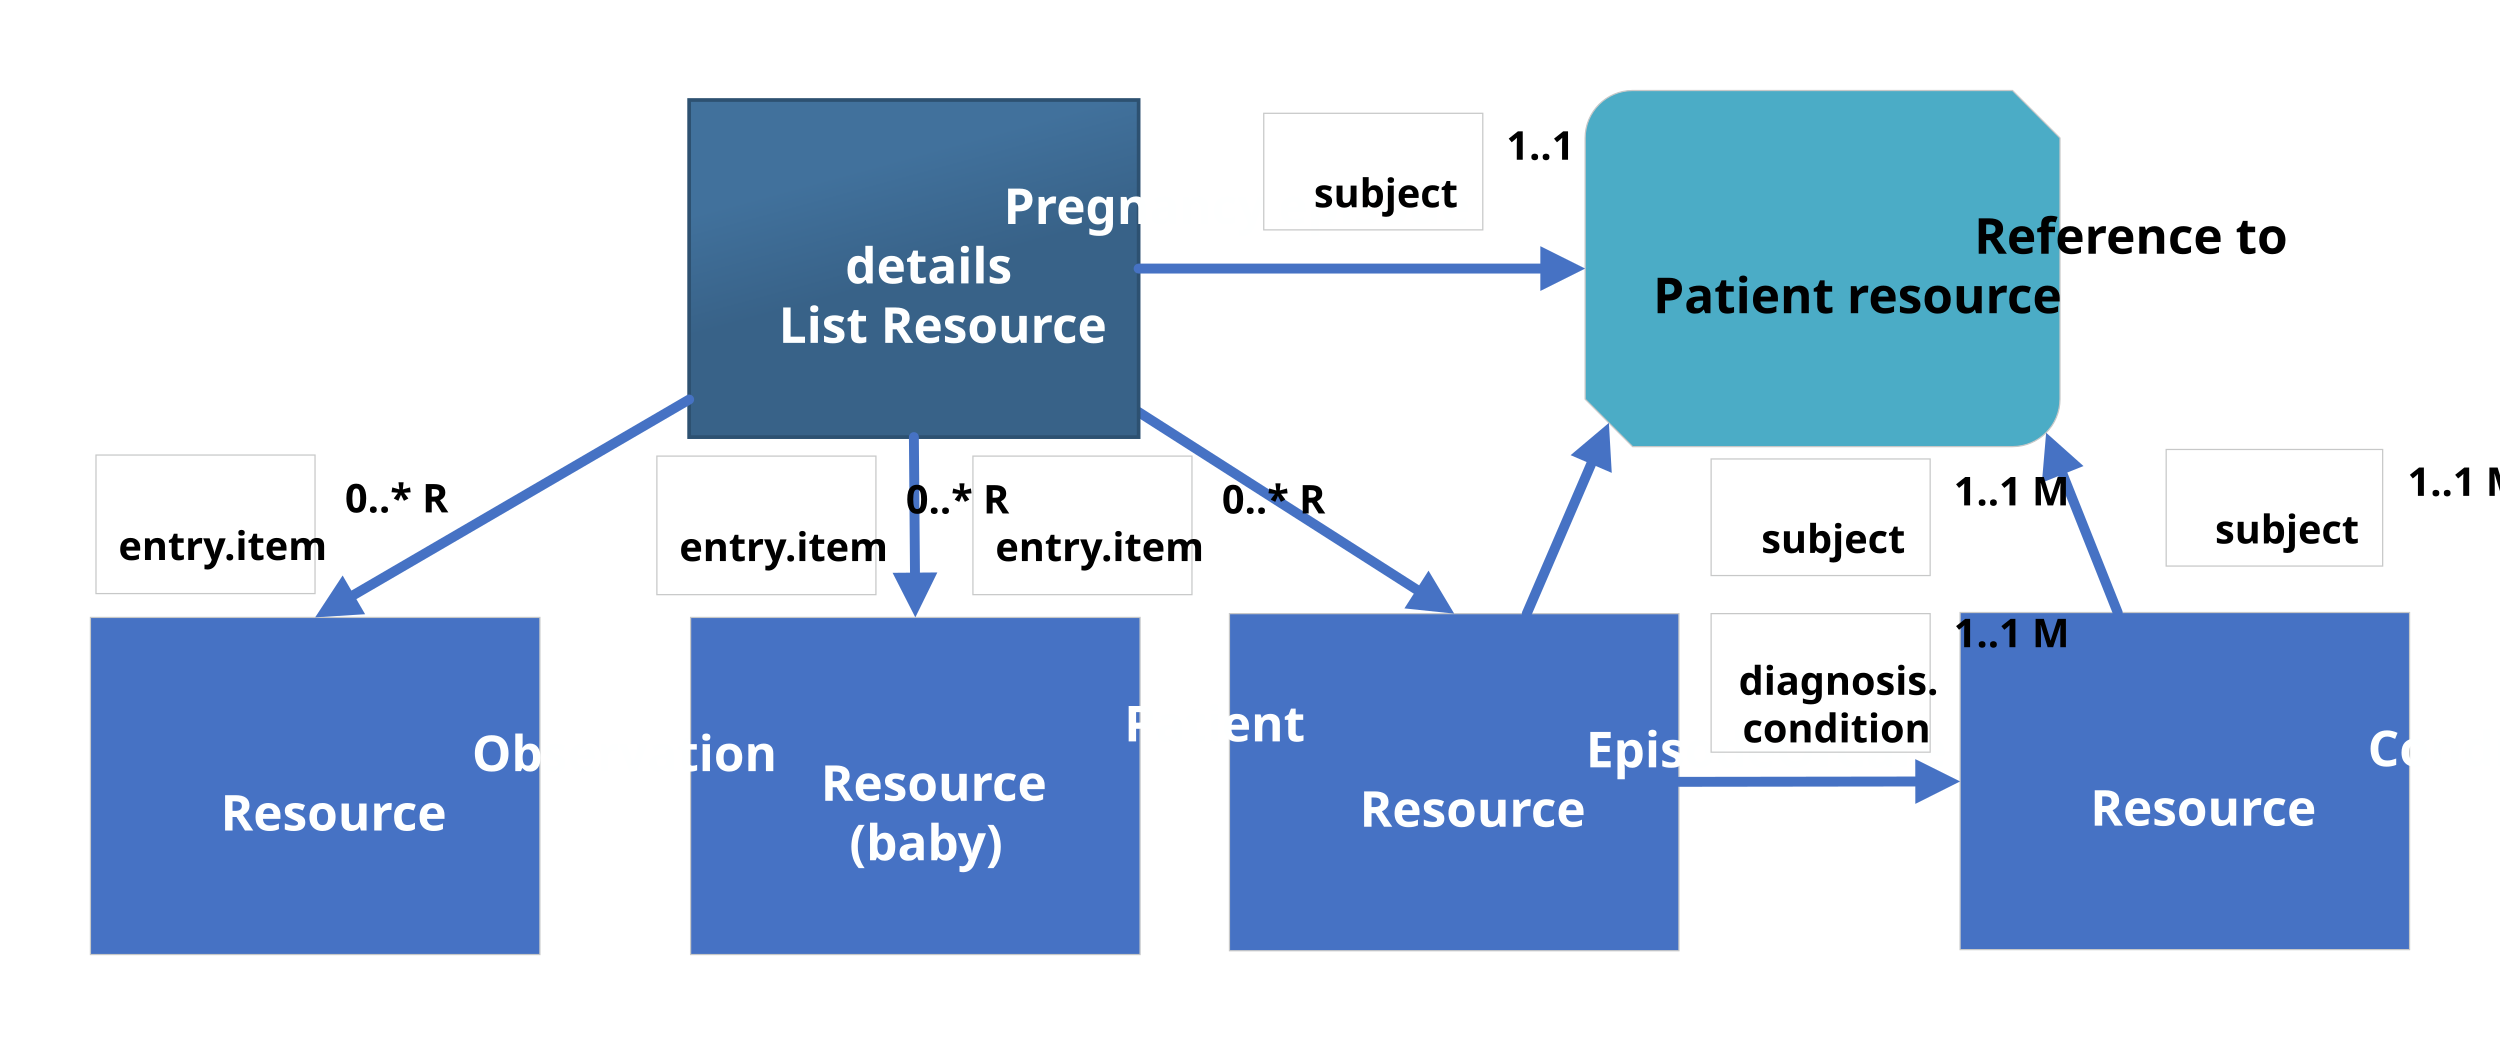
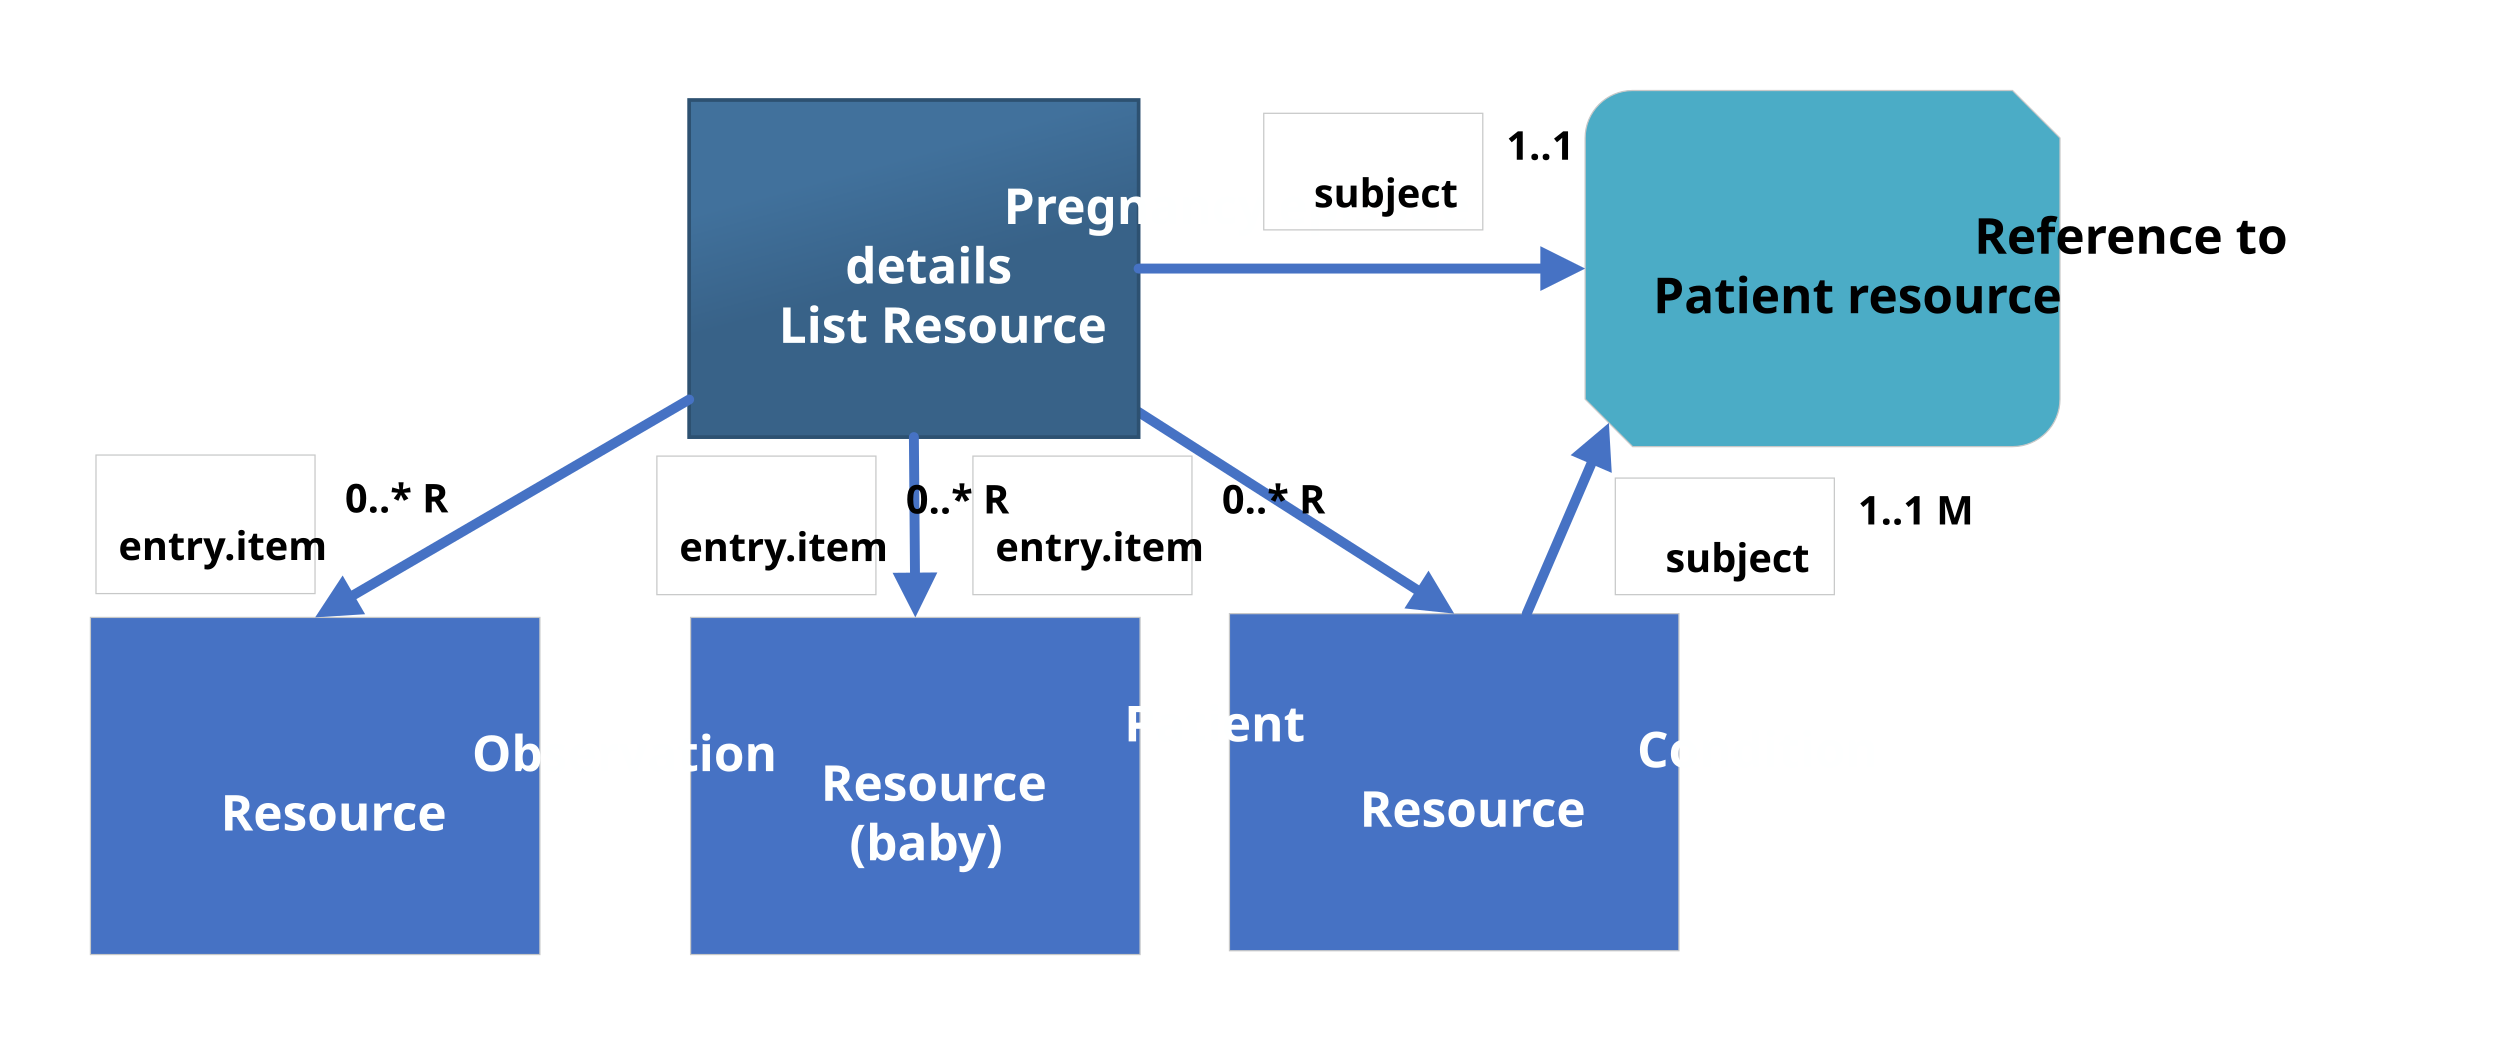
<svg xmlns="http://www.w3.org/2000/svg" xmlns:ns1="http://schemas.microsoft.com/visio/2003/SVGExtensions/" xmlns:xlink="http://www.w3.org/1999/xlink" width="7.007in" height="2.929in" viewBox="0 0 504.523 210.873" xml:space="preserve" color-interpolation-filters="sRGB" class="st13">
  <ns1:documentProperties ns1:langID="1033" ns1:metric="true" ns1:viewMarkup="false">
    <ns1:userDefs>
      <ns1:ud ns1:nameU="msvSubprocessMaster" ns1:prompt="" ns1:val="VT4(Rectangle)" />
      <ns1:ud ns1:nameU="msvNoAutoConnect" ns1:val="VT0(1):26" />
    </ns1:userDefs>
  </ns1:documentProperties>
  <style type="text/css">
	
		.st1 {fill:#4672c4;stroke:#c7c8c8;stroke-width:0.25}
		.st2 {fill:#feffff;font-family:Calibri;font-size:0.833em;font-weight:bold}
		.st3 {font-size:1em}
		.st4 {marker-end:url(#mrkr4-10);stroke:#4672c4;stroke-linecap:round;stroke-linejoin:round;stroke-width:2}
		.st5 {fill:#4672c4;fill-opacity:1;stroke:#4672c4;stroke-opacity:1;stroke-width:0.442}
		.st6 {fill:none;stroke:#c7c8c8;stroke-width:0.25}
		.st7 {fill:#000000;font-family:Calibri;font-size:0.667em;font-weight:bold}
		.st8 {fill:url(#grad0-18);stroke:#2d5171;stroke-width:0.75}
		.st9 {fill:#4672c4;fill-opacity:0;stroke:#c7c8c8;stroke-width:0.25}
		.st10 {fill:#4bacc6;stroke:#c7c8c8;stroke-width:0.25}
		.st11 {fill:#000000;font-family:Calibri;font-size:0.833em;font-weight:bold}
- 		.st12 {marker-start:url(#mrkr4-79);stroke:#4672c4;stroke-linecap:round;stroke-linejoin:round;stroke-width:2}
+ 		.st12 {marker-start:url(#mrkr4-59);stroke:#4672c4;stroke-linecap:round;stroke-linejoin:round;stroke-width:2}
		.st13 {fill:none;fill-rule:evenodd;font-size:12px;overflow:visible;stroke-linecap:square;stroke-miterlimit:3}
	
	</style>
  <defs id="Patterns_And_Gradients">
    <linearGradient id="grad0-18" x1="0" y1="0" x2="1" y2="0" gradientTransform="rotate(250 0.5 0.5)">
      <stop offset="0" stop-color="#386288" stop-opacity="1" />
      <stop offset="0.48" stop-color="#386288" stop-opacity="1" />
      <stop offset="0.82" stop-color="#41719c" stop-opacity="1" />
    </linearGradient>
  </defs>
  <defs id="Markers">
    <g id="lend4">
      <path d="M 2 1 L 0 0 L 2 -1 L 2 1 " style="stroke:none" />
    </g>
    <marker id="mrkr4-10" class="st5" ns1:arrowType="4" ns1:arrowSize="2" ns1:setback="4.52" refX="-4.52" orient="auto" markerUnits="strokeWidth" overflow="visible">
      <use xlink:href="#lend4" transform="scale(-2.26,-2.26) " />
    </marker>
-     <marker id="mrkr4-79" class="st5" ns1:arrowType="4" ns1:arrowSize="2" ns1:setback="4.34" refX="4.34" orient="auto" markerUnits="strokeWidth" overflow="visible">
+     <marker id="mrkr4-59" class="st5" ns1:arrowType="4" ns1:arrowSize="2" ns1:setback="4.34" refX="4.34" orient="auto" markerUnits="strokeWidth" overflow="visible">
      <use xlink:href="#lend4" transform="scale(2.26) " />
    </marker>
  </defs>
  <g ns1:mID="0" ns1:index="1" ns1:groupContext="foregroundPage">
    <ns1:userDefs>
      <ns1:ud ns1:nameU="msvThemeOrder" ns1:val="VT0(0):26" />
    </ns1:userDefs>
    <ns1:pageProperties ns1:drawingScale="0.0393701" ns1:pageScale="0.0393701" ns1:drawingUnits="24" ns1:shadowOffsetX="8.50394" ns1:shadowOffsetY="-8.50394" />
    <ns1:layer ns1:name="Connector" ns1:index="0" />
-     <a xlink:href="explore_pregnancy_episode.html#mapping-for-pregnancy-episode-details-episodeofcare" xlink:title="EpisodeOfCare resource">
+     <a xlink:href="explore_pregnancy_episode.html#mapping-for-pregnancy-episode-details-condition" xlink:title="Condition resource">
      <g id="shape3-1" ns1:mID="3" ns1:groupContext="shape" transform="translate(248.115,-19.0161)">
        <ns1:custProps>
          <ns1:cp ns1:nameU="Row_1" ns1:lbl="title" ns1:type="0" ns1:langID="2057" ns1:val="VT4(Bundle)" />
        </ns1:custProps>
        <ns1:userDefs>
          <ns1:ud ns1:nameU="visVersion" ns1:val="VT0(15):26" />
          <ns1:ud ns1:nameU="visAltText" ns1:val="VT4(Bundle)" />
        </ns1:userDefs>
        <ns1:textBlock ns1:margins="rect(4,4,4,4)" ns1:tabSpace="42.5197" />
        <ns1:textRect cx="45.354" cy="176.858" width="90.71" height="68.031" />
        <rect x="0" y="142.842" width="90.709" height="68.031" class="st1" />
-         <text x="14.75" y="173.86" class="st2" ns1:langID="2057">
-           <ns1:paragraph ns1:horizAlign="1" />
-           <ns1:tabList />EpisodeOfCare<ns1:newlineChar />
+         <text x="25.09" y="173.86" class="st2" ns1:langID="2057">
+           <ns1:paragraph ns1:horizAlign="1" />
+           <ns1:tabList />Condition<ns1:newlineChar />
          <tspan x="26.27" dy="1.2em" class="st3">Resource</tspan>
        </text>
      </g>
    </a>
    <g id="shape4-5" ns1:mID="4" ns1:groupContext="shape" ns1:layerMember="0" transform="translate(229.785,-127.72)">
      <ns1:userDefs>
        <ns1:ud ns1:nameU="visVersion" ns1:val="VT0(15):26" />
      </ns1:userDefs>
      <path d="M0 210.87 L56.07 246.68" class="st4" />
    </g>
    <g id="shape7-11" ns1:mID="7" ns1:groupContext="shape" transform="translate(196.345,-90.8783)">
      <ns1:textBlock ns1:margins="rect(4,4,4,4)" ns1:tabSpace="42.5197" />
      <ns1:textRect cx="22.102" cy="196.893" width="44.21" height="27.961" />
      <rect x="0" y="182.912" width="44.204" height="27.961" class="st6" />
      <text x="12.79" y="194.49" class="st7" ns1:langID="1033">
        <ns1:paragraph ns1:horizAlign="1" />
        <ns1:tabList />0..* R<ns1:newlineChar />
        <tspan x="4.53" dy="1.2em" class="st3">entry.item </tspan>
      </text>
    </g>
    <a xlink:href="explore_pregnancy_episode.html#mapping-for-pregnancy-episode-details-list" xlink:title="Pregnancy episode details List resource">
      <g id="shape8-15" ns1:mID="8" ns1:groupContext="shape" transform="translate(139.076,-122.67)">
        <ns1:custProps>
          <ns1:cp ns1:nameU="Row_1" ns1:lbl="title" ns1:type="0" ns1:langID="2057" ns1:val="VT4(Bundle)" />
        </ns1:custProps>
        <ns1:userDefs>
          <ns1:ud ns1:nameU="visVersion" ns1:val="VT0(15):26" />
          <ns1:ud ns1:nameU="visAltText" ns1:val="VT4(Bundle)" />
        </ns1:userDefs>
        <ns1:textBlock ns1:margins="rect(4,4,4,4)" ns1:tabSpace="42.5197" />
        <ns1:textRect cx="45.354" cy="176.858" width="90.71" height="68.031" />
        <rect x="0" y="142.842" width="90.709" height="68.031" class="st8" />
        <text x="6.29" y="167.86" class="st2" ns1:langID="2057">
          <ns1:paragraph ns1:horizAlign="1" />
          <ns1:tabList />Pregnancy episode <tspan x="31.5" dy="1.2em" class="st3">details<ns1:newlineChar />
          </tspan>
          <tspan x="18.07" dy="1.2em" class="st3">List Resource</tspan>
        </text>
      </g>
    </a>
    <g id="shape9-22" ns1:mID="9" ns1:groupContext="shape" transform="translate(255.037,-164.493)">
      <ns1:textBlock ns1:margins="rect(4,4,4,4)" ns1:tabSpace="42.5197" />
      <ns1:textRect cx="22.102" cy="199.109" width="44.21" height="23.528" />
      <rect x="0" y="187.346" width="44.204" height="23.528" class="st9" />
      <text x="11.51" y="196.71" class="st7" ns1:langID="1033">
        <ns1:paragraph ns1:horizAlign="1" />
        <ns1:tabList />1..1 M<ns1:newlineChar />
        <tspan x="10.12" dy="1.2em" class="st3">subject</tspan>
      </text>
    </g>
    <a xlink:href="explore_pregnancy_episode.html#patient-reference" xlink:title="Reference to Patient resource">
      <g id="shape10-26" ns1:mID="10" ns1:groupContext="shape" transform="translate(319.896,-120.748)">
        <ns1:userDefs>
          <ns1:ud ns1:nameU="CTypeTopLeftSnip" ns1:prompt="" ns1:val="VT0(0):5" />
          <ns1:ud ns1:nameU="CTypeTopRightSnip" ns1:prompt="" ns1:val="VT0(1):5" />
          <ns1:ud ns1:nameU="CTypeBotLeftSnip" ns1:prompt="" ns1:val="VT0(1):5" />
          <ns1:ud ns1:nameU="CTypeBotRightSnip" ns1:prompt="" ns1:val="VT0(0):5" />
          <ns1:ud ns1:nameU="CornerLockHoriz" ns1:prompt="" ns1:val="VT0(0):5" />
          <ns1:ud ns1:nameU="CornerLockVert" ns1:prompt="" ns1:val="VT0(0):5" />
          <ns1:ud ns1:nameU="CornerLockDiag" ns1:prompt="" ns1:val="VT0(0):5" />
          <ns1:ud ns1:nameU="TopLeftOffset" ns1:prompt="" ns1:val="VT0(0.15748031496063):24" />
          <ns1:ud ns1:nameU="TopRightOffset" ns1:prompt="" ns1:val="VT0(0.15748031496063):24" />
          <ns1:ud ns1:nameU="BotLeftOffset" ns1:prompt="" ns1:val="VT0(0.15748031496063):24" />
          <ns1:ud ns1:nameU="BotRightOffset" ns1:prompt="" ns1:val="VT0(0.15748031496063):24" />
          <ns1:ud ns1:nameU="visVersion" ns1:prompt="" ns1:val="VT0(15):26" />
          <ns1:ud ns1:nameU="TopLeftOffset" ns1:prompt="" ns1:val="VT0(0.13310171124648):1" />
          <ns1:ud ns1:nameU="TopRightOffset" ns1:prompt="" ns1:val="VT0(0.13310171124649):1" />
          <ns1:ud ns1:nameU="BotLeftOffset" ns1:prompt="" ns1:val="VT0(0.13310171124648):1" />
          <ns1:ud ns1:nameU="BotRightOffset" ns1:prompt="" ns1:val="VT0(0.13310171124649):1" />
        </ns1:userDefs>
        <ns1:textBlock ns1:margins="rect(4,4,4,4)" ns1:tabSpace="42.5197" />
        <ns1:textRect cx="47.917" cy="174.936" width="95.84" height="71.875" />
        <path d="M9.58 210.87 L86.25 210.87 A9.583 9.583 -180 0 0 95.83 201.29 L95.83 148.58 L86.25 139 L9.58 139 A9.583         9.583 -180 0 0 0 148.58 L0 201.29 L9.58 210.87 Z" class="st10" />
        <text x="21.35" y="171.94" class="st11" ns1:langID="2057">
          <ns1:paragraph ns1:horizAlign="1" />
          <ns1:tabList />Reference to <ns1:newlineChar />
          <tspan x="13.72" dy="1.2em" class="st3">Patient resource </tspan>
        </text>
      </g>
    </a>
    <g id="shape11-30" ns1:mID="11" ns1:groupContext="shape" ns1:layerMember="0" transform="translate(229.785,-163.772)">
      <ns1:userDefs>
        <ns1:ud ns1:nameU="visVersion" ns1:val="VT0(15):26" />
      </ns1:userDefs>
      <path d="M0 217.96 L81.07 217.96" class="st4" />
    </g>
    <g id="shape12-35" ns1:mID="12" ns1:groupContext="shape" ns1:layerMember="0" transform="translate(308.115,-87.0476)">
      <ns1:userDefs>
        <ns1:ud ns1:nameU="visVersion" ns1:val="VT0(15):26" />
      </ns1:userDefs>
      <path d="M0 210.87 L13 180.68" class="st4" />
    </g>
-     <g id="shape13-40" ns1:mID="13" ns1:groupContext="shape" transform="translate(437.155,-96.6493)">
-       <ns1:textBlock ns1:margins="rect(4,4,4,4)" ns1:tabSpace="42.5197" />
-       <ns1:textRect cx="21.844" cy="199.109" width="43.69" height="23.528" />
-       <rect x="0" y="187.346" width="43.688" height="23.528" class="st9" />
-       <text x="11.25" y="196.71" class="st7" ns1:langID="1033">
-         <ns1:paragraph ns1:horizAlign="1" />
-         <ns1:tabList />1..1 M<ns1:newlineChar />
-         <tspan x="9.86" dy="1.2em" class="st3" ns1:langID="2057">subject</tspan>
-       </text>
-     </g>
-     <a xlink:href="explore_pregnancy_episode.html#mapping-for-pregnancy-episode-details-condition" xlink:title="Condition resource">
-       <g id="shape14-44" ns1:mID="14" ns1:groupContext="shape" transform="translate(395.564,-19.2421)">
-         <ns1:custProps>
-           <ns1:cp ns1:nameU="Row_1" ns1:lbl="title" ns1:type="0" ns1:langID="2057" ns1:val="VT4(Bundle)" />
-         </ns1:custProps>
-         <ns1:userDefs>
-           <ns1:ud ns1:nameU="visVersion" ns1:val="VT0(15):26" />
-           <ns1:ud ns1:nameU="visAltText" ns1:val="VT4(Bundle)" />
-         </ns1:userDefs>
-         <ns1:textBlock ns1:margins="rect(4,4,4,4)" ns1:tabSpace="42.5197" />
-         <ns1:textRect cx="45.354" cy="176.858" width="90.71" height="68.031" />
-         <rect x="0" y="142.842" width="90.709" height="68.031" class="st1" />
-         <text x="25.09" y="173.86" class="st2" ns1:langID="2057">
-           <ns1:paragraph ns1:horizAlign="1" />
-           <ns1:tabList />Condition<ns1:newlineChar />
-           <tspan x="26.27" dy="1.2em" class="st3">Resource</tspan>
-         </text>
-       </g>
-     </a>
-     <g id="shape15-48" ns1:mID="15" ns1:groupContext="shape" ns1:layerMember="0" transform="translate(338.824,-46.0583)">
-       <ns1:userDefs>
-         <ns1:ud ns1:nameU="visVersion" ns1:val="VT0(15):26" />
-       </ns1:userDefs>
-       <path d="M0 203.83 L47.7 203.76" class="st4" />
-     </g>
-     <g id="shape16-53" ns1:mID="16" ns1:groupContext="shape" transform="translate(345.319,-59.0866)">
-       <ns1:textBlock ns1:margins="rect(4,4,4,4)" ns1:tabSpace="42.5197" />
-       <ns1:textRect cx="22.102" cy="196.893" width="44.21" height="27.961" />
-       <rect x="0" y="182.912" width="44.204" height="27.961" class="st6" />
-       <text x="11.51" y="189.69" class="st7" ns1:langID="2057">
-         <ns1:paragraph ns1:horizAlign="1" />
-         <ns1:tabList />1<tspan class="st3" ns1:langID="1033">..</tspan>1<tspan class="st3" ns1:langID="1033"> </tspan>M<ns1:newlineChar />
-         <tspan x="5.56" dy="1.2em" class="st3">diagnosis.<ns1:newlineChar />
-         </tspan>
-         <tspan x="6.34" dy="1.2em" class="st3">condition</tspan>
-       </text>
-     </g>
    <a xlink:href="explore_pregnancy_episode.html#mapping-for-pregnancy-episode-details-baby-patient" xlink:title="Patient resource">
-       <g id="shape17-60" ns1:mID="17" ns1:groupContext="shape" transform="translate(139.368,-18.25)">
+       <g id="shape17-40" ns1:mID="17" ns1:groupContext="shape" transform="translate(139.368,-18.25)">
        <ns1:custProps>
          <ns1:cp ns1:nameU="Row_1" ns1:lbl="title" ns1:type="0" ns1:langID="2057" ns1:val="VT4(Bundle)" />
        </ns1:custProps>
        <ns1:userDefs>
          <ns1:ud ns1:nameU="visVersion" ns1:val="VT0(15):26" />
          <ns1:ud ns1:nameU="visAltText" ns1:val="VT4(Bundle)" />
        </ns1:userDefs>
        <ns1:textBlock ns1:margins="rect(4,4,4,4)" ns1:tabSpace="42.5197" />
        <ns1:textRect cx="45.354" cy="176.858" width="90.71" height="68.031" />
        <rect x="0" y="142.842" width="90.709" height="68.031" class="st1" />
        <text x="30.33" y="167.86" class="st2" ns1:langID="2057">
          <ns1:paragraph ns1:horizAlign="1" />
          <ns1:tabList />Patient<ns1:newlineChar />
          <tspan x="26.27" dy="1.2em" class="st3">Resource<ns1:newlineChar />
          </tspan>
          <tspan x="32.04" dy="1.2em" class="st3">(baby)</tspan>
        </text>
      </g>
    </a>
-     <g id="shape18-65" ns1:mID="18" ns1:groupContext="shape" ns1:layerMember="0" transform="translate(177.49,-122.67)">
+     <g id="shape18-45" ns1:mID="18" ns1:groupContext="shape" ns1:layerMember="0" transform="translate(177.49,-122.67)">
      <ns1:userDefs>
        <ns1:ud ns1:nameU="visVersion" ns1:val="VT0(15):26" />
      </ns1:userDefs>
      <path d="M6.94 210.87 L7.16 238.22" class="st4" />
    </g>
    <a xlink:href="explore_pregnancy_episode.html#mapping-for-pregnancy-episode-details-observation" xlink:title="Observation resource">
-       <g id="shape20-70" ns1:mID="20" ns1:groupContext="shape" transform="translate(18.25,-18.25)">
+       <g id="shape20-50" ns1:mID="20" ns1:groupContext="shape" transform="translate(18.25,-18.25)">
        <ns1:custProps>
          <ns1:cp ns1:nameU="Row_1" ns1:lbl="title" ns1:type="0" ns1:langID="2057" ns1:val="VT4(Bundle)" />
        </ns1:custProps>
        <ns1:userDefs>
          <ns1:ud ns1:nameU="visVersion" ns1:val="VT0(15):26" />
          <ns1:ud ns1:nameU="visAltText" ns1:val="VT4(Bundle)" />
        </ns1:userDefs>
        <ns1:textBlock ns1:margins="rect(4,4,4,4)" ns1:tabSpace="42.5197" />
        <ns1:textRect cx="45.354" cy="176.858" width="90.71" height="68.031" />
        <rect x="0" y="142.842" width="90.709" height="68.031" class="st1" />
        <text x="19.83" y="173.86" class="st2" ns1:langID="2057">
          <ns1:paragraph ns1:horizAlign="1" />
          <ns1:tabList />Observation<ns1:newlineChar />
          <tspan x="26.27" dy="1.2em" class="st3">Resource</tspan>
        </text>
      </g>
    </a>
-     <g id="shape21-74" ns1:mID="21" ns1:groupContext="shape" ns1:layerMember="0" transform="translate(63.6043,-86.2815)">
+     <g id="shape21-54" ns1:mID="21" ns1:groupContext="shape" ns1:layerMember="0" transform="translate(63.6043,-86.2815)">
      <ns1:userDefs>
        <ns1:ud ns1:nameU="visVersion" ns1:val="VT0(15):26" />
      </ns1:userDefs>
      <path d="M7.5 206.5 L7.81 206.32 L75.47 166.9" class="st12" />
    </g>
-     <g id="shape23-80" ns1:mID="23" ns1:groupContext="shape" ns1:layerMember="0" transform="translate(427.372,-87.2736)">
-       <ns1:userDefs>
-         <ns1:ud ns1:nameU="visVersion" ns1:val="VT0(15):26" />
-       </ns1:userDefs>
-       <path d="M0 210.87 L-11.1 182.99" class="st4" />
-     </g>
-     <g id="shape24-85" ns1:mID="24" ns1:groupContext="shape" transform="translate(132.565,-90.8783)">
+     <g id="shape24-60" ns1:mID="24" ns1:groupContext="shape" transform="translate(132.565,-90.8783)">
      <ns1:textBlock ns1:margins="rect(4,4,4,4)" ns1:tabSpace="42.5197" />
      <ns1:textRect cx="22.102" cy="196.893" width="44.21" height="27.961" />
      <rect x="0" y="182.912" width="44.204" height="27.961" class="st6" />
      <text x="12.79" y="194.49" class="st7" ns1:langID="1033">
        <ns1:paragraph ns1:horizAlign="1" />
        <ns1:tabList />0..* R<ns1:newlineChar />
        <tspan x="4.53" dy="1.2em" class="st3">entry.item </tspan>
      </text>
    </g>
-     <g id="shape25-89" ns1:mID="25" ns1:groupContext="shape" transform="translate(345.319,-94.734)">
+     <g id="shape25-64" ns1:mID="25" ns1:groupContext="shape" transform="translate(325.984,-90.8783)">
      <ns1:textBlock ns1:margins="rect(4,4,4,4)" ns1:tabSpace="42.5197" />
      <ns1:textRect cx="22.102" cy="199.109" width="44.21" height="23.528" />
      <rect x="0" y="187.346" width="44.204" height="23.528" class="st9" />
      <text x="11.51" y="196.71" class="st7" ns1:langID="1033">
        <ns1:paragraph ns1:horizAlign="1" />
        <ns1:tabList />1..1 M<ns1:newlineChar />
        <tspan x="10.12" dy="1.2em" class="st3">subject</tspan>
      </text>
    </g>
-     <g id="shape26-93" ns1:mID="26" ns1:groupContext="shape" transform="translate(19.3711,-91.0934)">
+     <g id="shape26-68" ns1:mID="26" ns1:groupContext="shape" transform="translate(19.3711,-91.0934)">
      <ns1:textBlock ns1:margins="rect(4,4,4,4)" ns1:tabSpace="42.5197" />
      <ns1:textRect cx="22.102" cy="196.893" width="44.21" height="27.961" />
      <rect x="0" y="182.912" width="44.204" height="27.961" class="st6" />
      <text x="12.79" y="194.49" class="st7" ns1:langID="1033">
        <ns1:paragraph ns1:horizAlign="1" />
        <ns1:tabList />0..* R<ns1:newlineChar />
        <tspan x="4.53" dy="1.2em" class="st3">entry.item </tspan>
      </text>
    </g>
  </g>
</svg>
